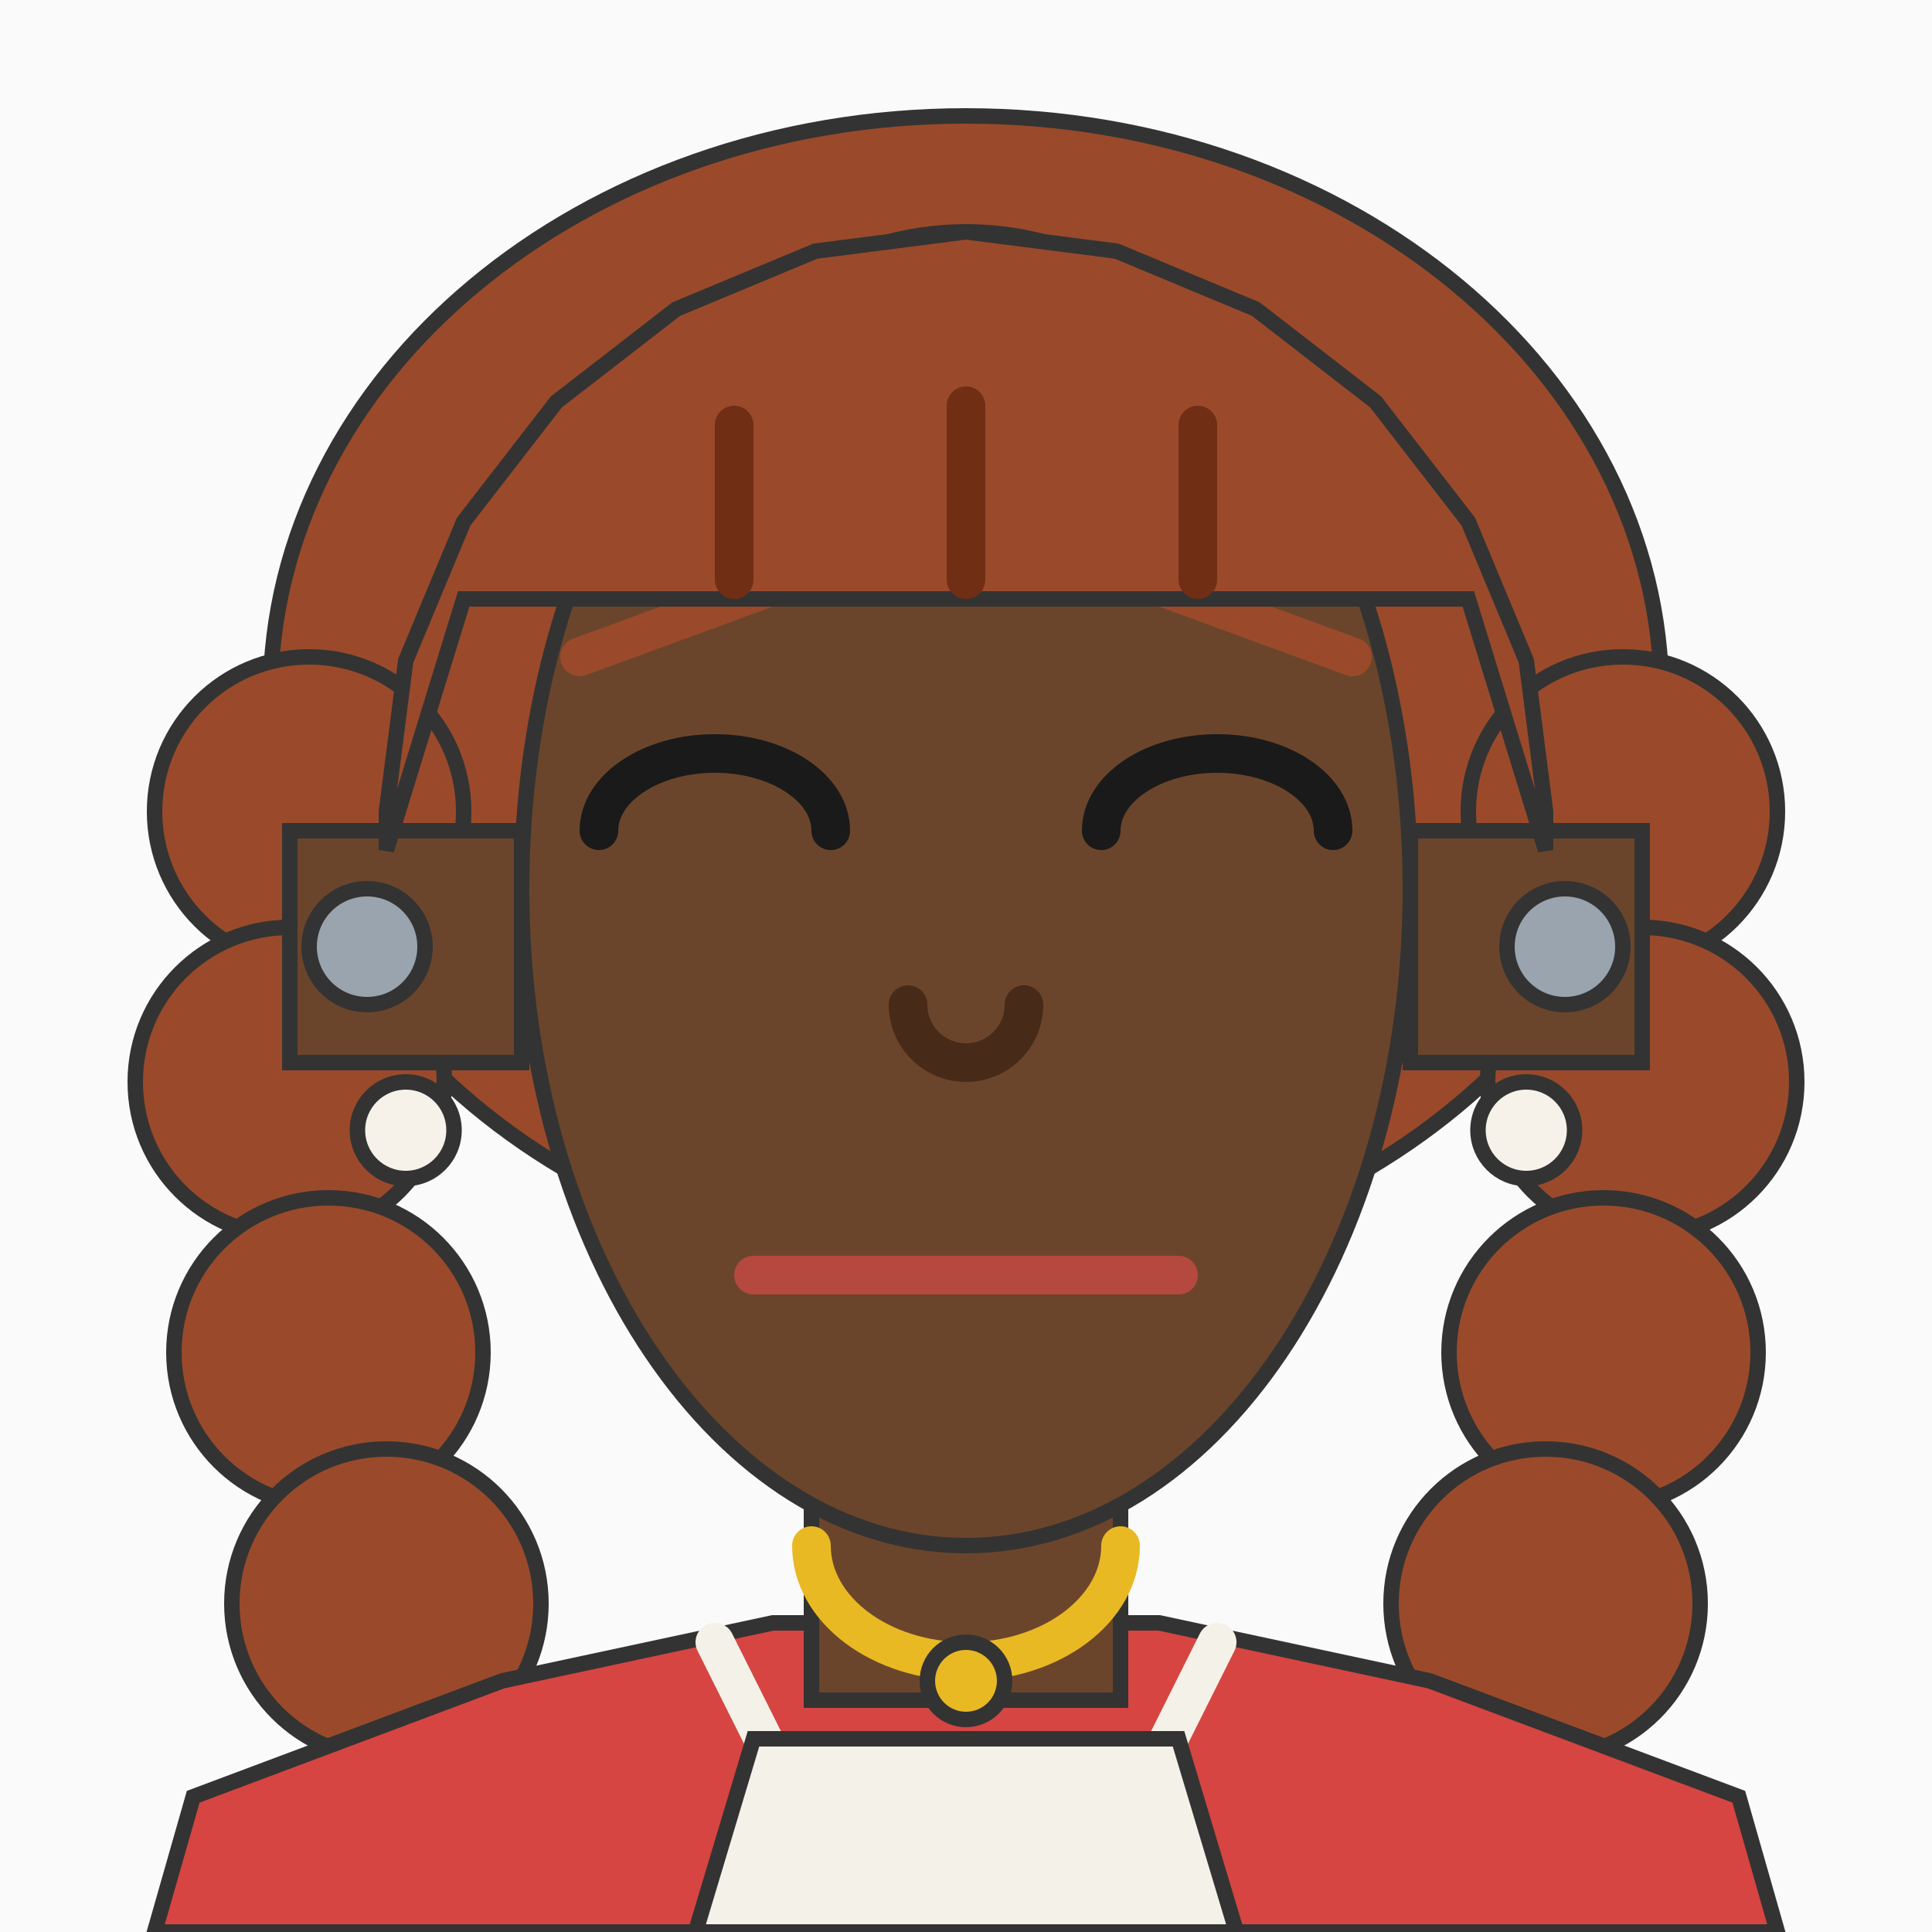
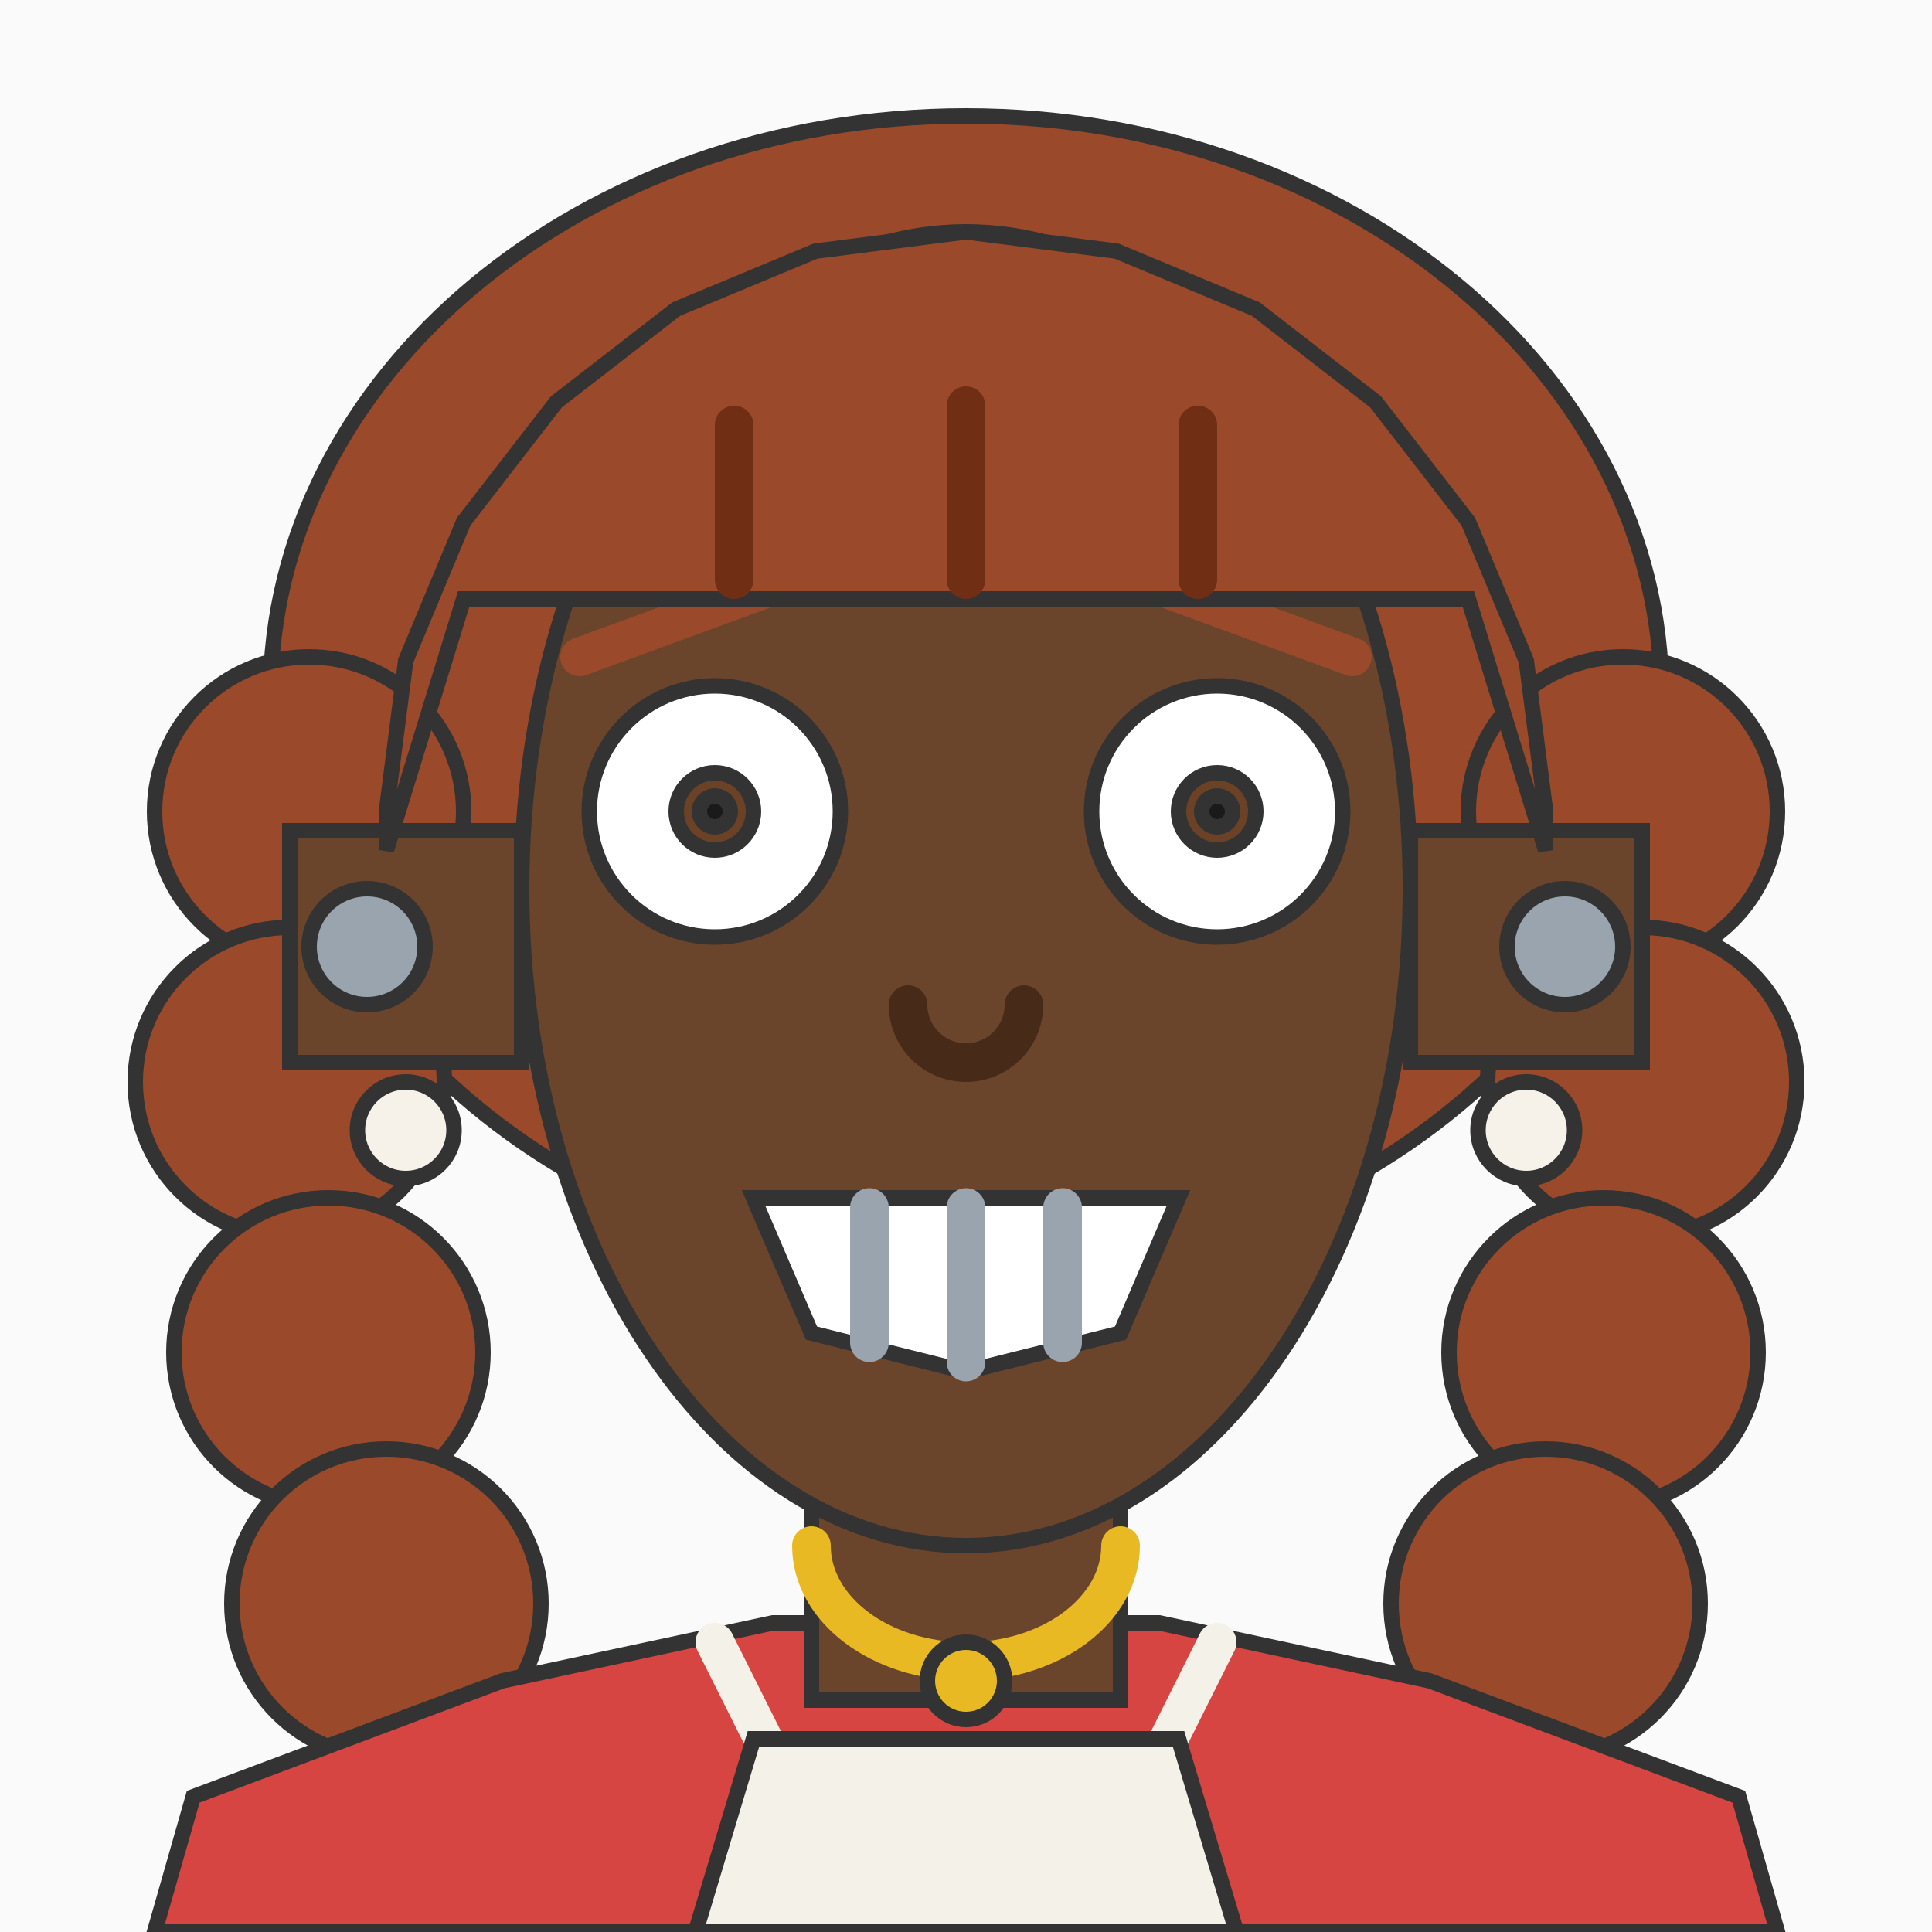
<svg xmlns="http://www.w3.org/2000/svg" viewBox="0 0 100 100" width="200" height="200">
  <rect width="100" height="100" fill="#fafafa" />
  <ellipse cx="50" cy="36" rx="36" ry="30" fill="#9A4A2A" stroke="#333" stroke-width="0.8" />
  <ellipse cx="16" cy="42" rx="8" ry="8" fill="#9A4A2A" stroke="#333" stroke-width="0.8" />
  <ellipse cx="15" cy="56" rx="8" ry="8" fill="#9A4A2A" stroke="#333" stroke-width="0.8" />
  <ellipse cx="17" cy="70" rx="8" ry="8" fill="#9A4A2A" stroke="#333" stroke-width="0.8" />
  <ellipse cx="20" cy="83" rx="8" ry="8" fill="#9A4A2A" stroke="#333" stroke-width="0.8" />
  <ellipse cx="84" cy="42" rx="8" ry="8" fill="#9A4A2A" stroke="#333" stroke-width="0.8" />
  <ellipse cx="85" cy="56" rx="8" ry="8" fill="#9A4A2A" stroke="#333" stroke-width="0.8" />
  <ellipse cx="83" cy="70" rx="8" ry="8" fill="#9A4A2A" stroke="#333" stroke-width="0.8" />
  <ellipse cx="80" cy="83" rx="8" ry="8" fill="#9A4A2A" stroke="#333" stroke-width="0.8" />
  <polygon points="8,100 10,93 26,87 40,84 60,84 74,87 90,93 92,100" fill="#D64541" stroke="#333" stroke-width="0.8" />
  <polyline points="40,91 37,85" fill="none" stroke="#F4F1E8" stroke-width="2" stroke-linecap="round" stroke-linejoin="round" />
  <polyline points="60,91 63,85" fill="none" stroke="#F4F1E8" stroke-width="2" stroke-linecap="round" stroke-linejoin="round" />
  <polygon points="36,100 39,90 61,90 64,100" fill="#F4F1E8" stroke="#333" stroke-width="0.8" />
  <rect x="42" y="70" width="16" height="18" fill="#6B452B" stroke="#333" stroke-width="0.8" />
  <path d="M42 80 A8 6 0 0 0 58 80" fill="none" stroke="#E8B923" stroke-width="2" stroke-linecap="round" stroke-linejoin="round" />
  <ellipse cx="50" cy="87" rx="2" ry="2" fill="#E8B923" stroke="#333" stroke-width="0.8" />
  <rect x="15" y="43" width="12" height="12" fill="#6B452B" stroke="#333" stroke-width="0.8" />
  <ellipse cx="19" cy="49" rx="3" ry="3" fill="#9AA4AE" stroke="#333" stroke-width="0.8" />
  <rect x="73" y="43" width="12" height="12" fill="#6B452B" stroke="#333" stroke-width="0.8" />
  <ellipse cx="81" cy="49" rx="3" ry="3" fill="#9AA4AE" stroke="#333" stroke-width="0.8" />
  <ellipse cx="50" cy="46" rx="23" ry="34" fill="#6B452B" stroke="#333" stroke-width="0.8" />
-   <polyline points="39,66 61,66" fill="none" stroke="#B5483F" stroke-width="2" stroke-linecap="round" stroke-linejoin="round" />
+   <polygon points="39,62 61,62 58,69 50,71 42,69" fill="#FFFFFF" stroke="#333" stroke-width="0.8" />
+   <polyline points="45,62.5 45,69.5" fill="none" stroke="#9AA4AE" stroke-width="2" stroke-linecap="round" stroke-linejoin="round" />
+   <polyline points="50,62.5 50,70.5" fill="none" stroke="#9AA4AE" stroke-width="2" stroke-linecap="round" stroke-linejoin="round" />
+   <polyline points="55,62.5 55,69.5" fill="none" stroke="#9AA4AE" stroke-width="2" stroke-linecap="round" stroke-linejoin="round" />
  <path d="M47 52 A3 3 0 0 0 53 52" fill="none" stroke="#472A17" stroke-width="2" stroke-linecap="round" stroke-linejoin="round" />
-   <path d="M31 43 A6 4 0 0 1 43 43" fill="none" stroke="#1A1A1A" stroke-width="2" stroke-linecap="round" stroke-linejoin="round" />
-   <path d="M57 43 A6 4 0 0 1 69 43" fill="none" stroke="#1A1A1A" stroke-width="2" stroke-linecap="round" stroke-linejoin="round" />
+   <ellipse cx="37" cy="42" rx="6.5" ry="6.5" fill="#FFFFFF" stroke="#333" stroke-width="0.8" />
+   <ellipse cx="37" cy="42" rx="2" ry="2" fill="#6B4226" stroke="#333" stroke-width="0.8" />
+   <ellipse cx="37" cy="42" rx="0.8" ry="0.8" fill="#1A1A1A" stroke="#333" stroke-width="0.8" />
+   <ellipse cx="63" cy="42" rx="6.5" ry="6.5" fill="#FFFFFF" stroke="#333" stroke-width="0.8" />
+   <ellipse cx="63" cy="42" rx="2" ry="2" fill="#6B4226" stroke="#333" stroke-width="0.8" />
+   <ellipse cx="63" cy="42" rx="0.8" ry="0.8" fill="#1A1A1A" stroke="#333" stroke-width="0.8" />
  <polyline points="30,34 45,28.5" fill="none" stroke="#9A4A2A" stroke-width="2" stroke-linecap="round" stroke-linejoin="round" />
  <polyline points="70,34 55,28.5" fill="none" stroke="#9A4A2A" stroke-width="2" stroke-linecap="round" stroke-linejoin="round" />
  <polygon points="20,42 21,34.2 24,27 28.8,20.8 35,16 42.2,13 50,12 57.8,13 65,16 71.2,20.8 76,27 79,34.2 80,42 80,44 76,31 24,31 20,44" fill="#9A4A2A" stroke="#333" stroke-width="0.8" />
  <polyline points="38,22 38,30" fill="none" stroke="#702E15" stroke-width="2" stroke-linecap="round" stroke-linejoin="round" />
  <polyline points="50,21 50,30" fill="none" stroke="#702E15" stroke-width="2" stroke-linecap="round" stroke-linejoin="round" />
  <polyline points="62,22 62,30" fill="none" stroke="#702E15" stroke-width="2" stroke-linecap="round" stroke-linejoin="round" />
  <ellipse cx="21" cy="58.5" rx="2.5" ry="2.5" fill="#F6F2EA" stroke="#333" stroke-width="0.8" />
  <ellipse cx="79" cy="58.5" rx="2.5" ry="2.5" fill="#F6F2EA" stroke="#333" stroke-width="0.8" />
</svg>
